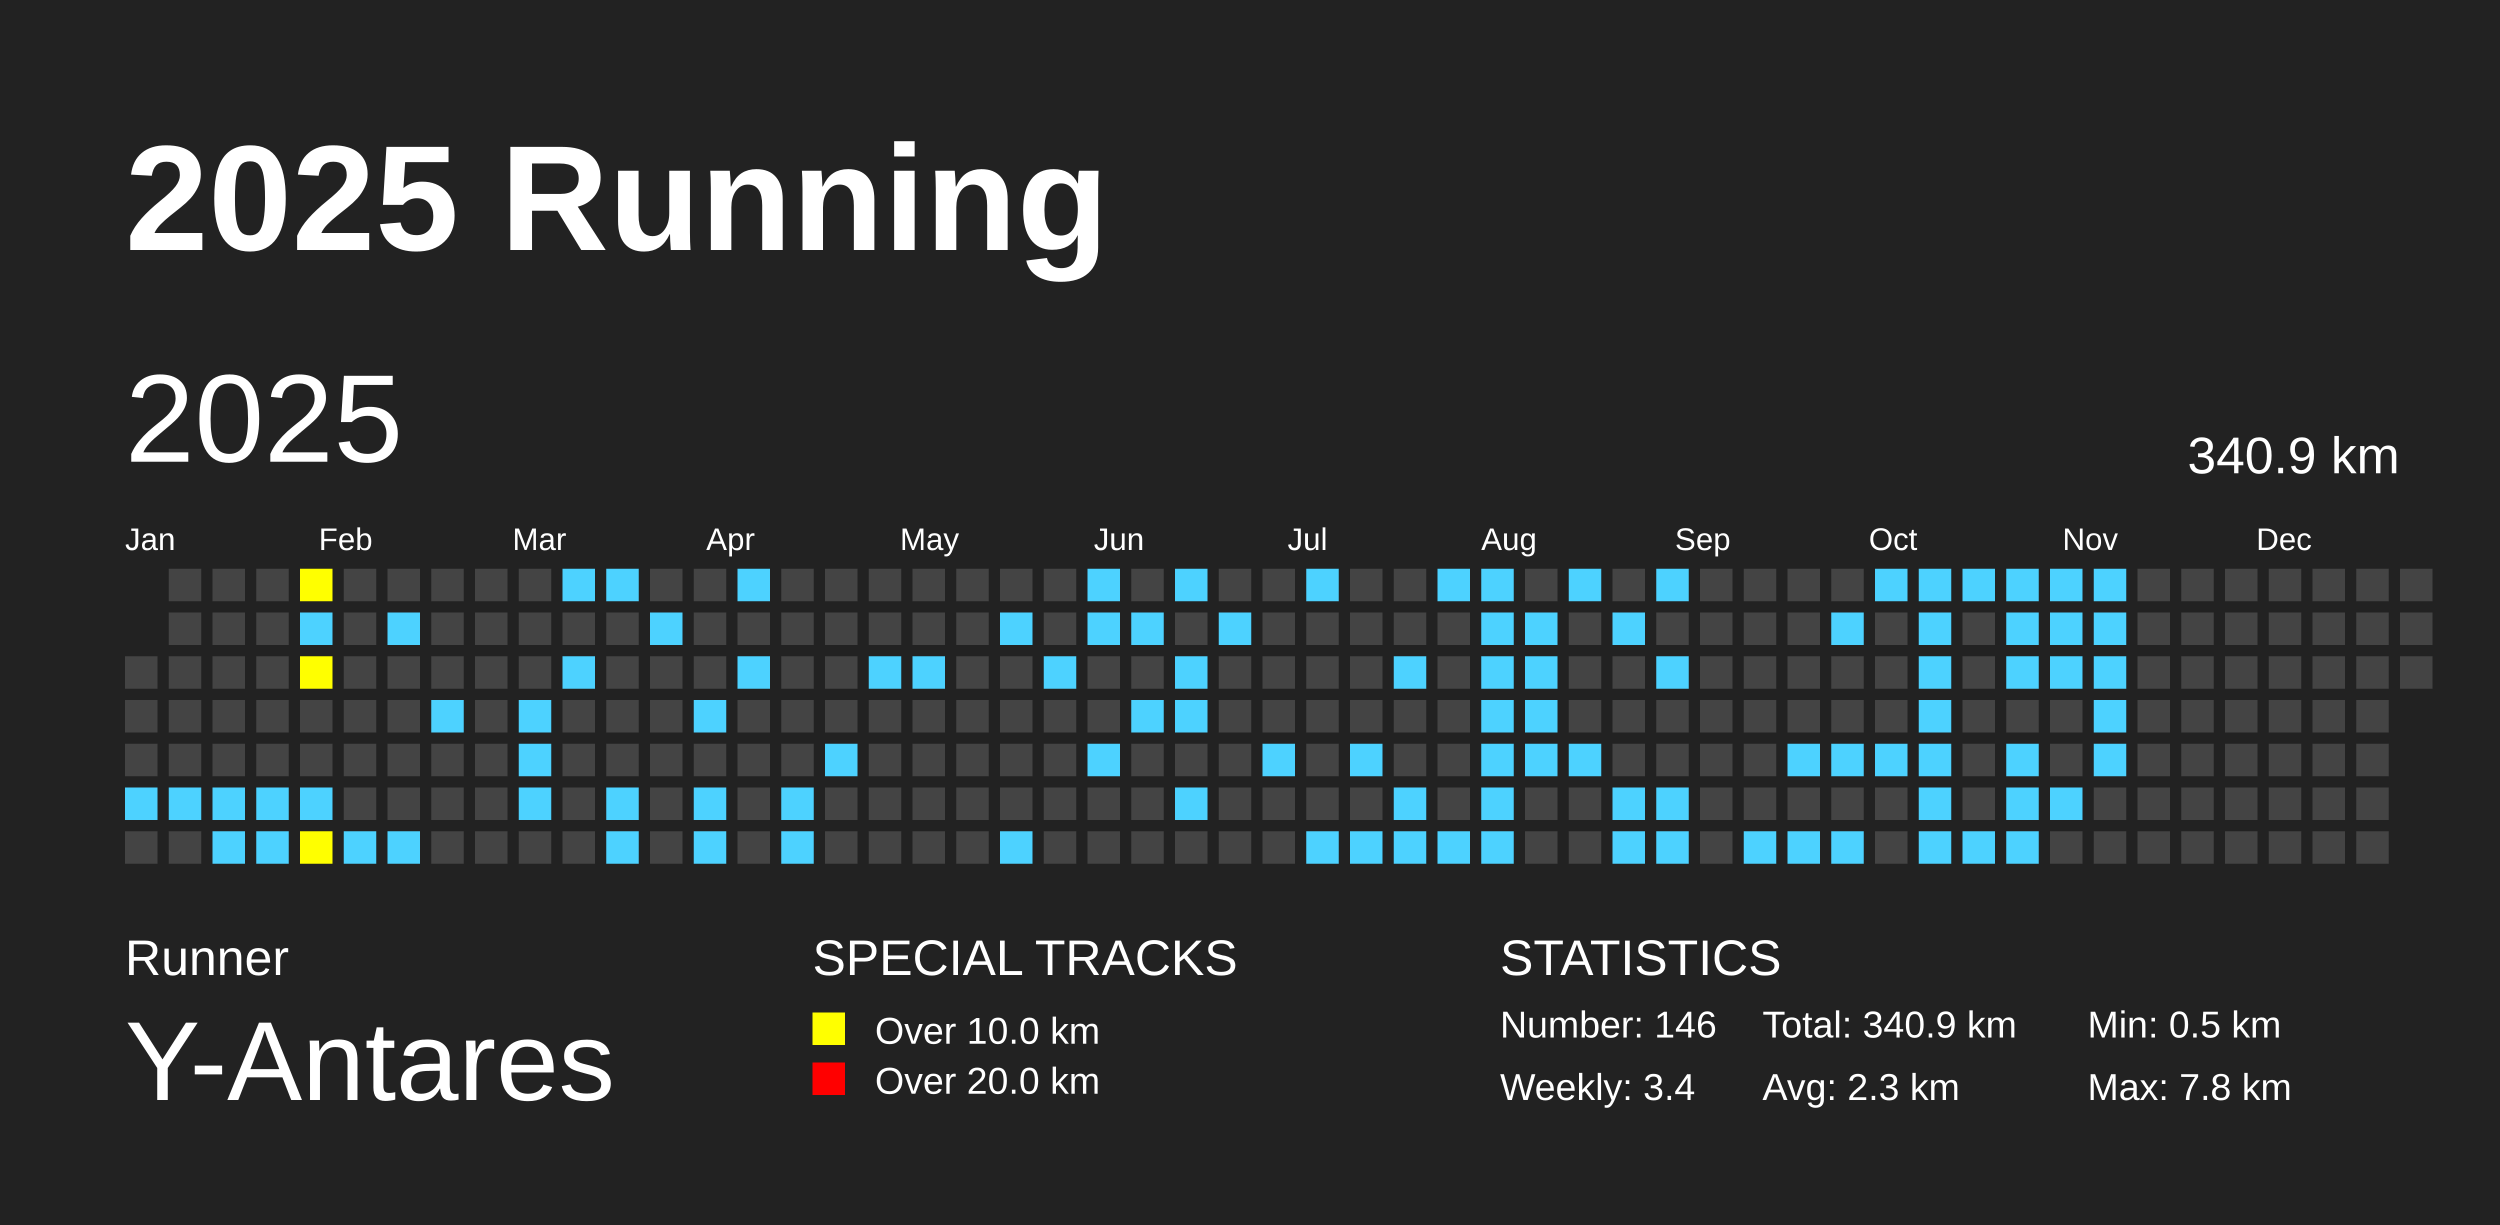
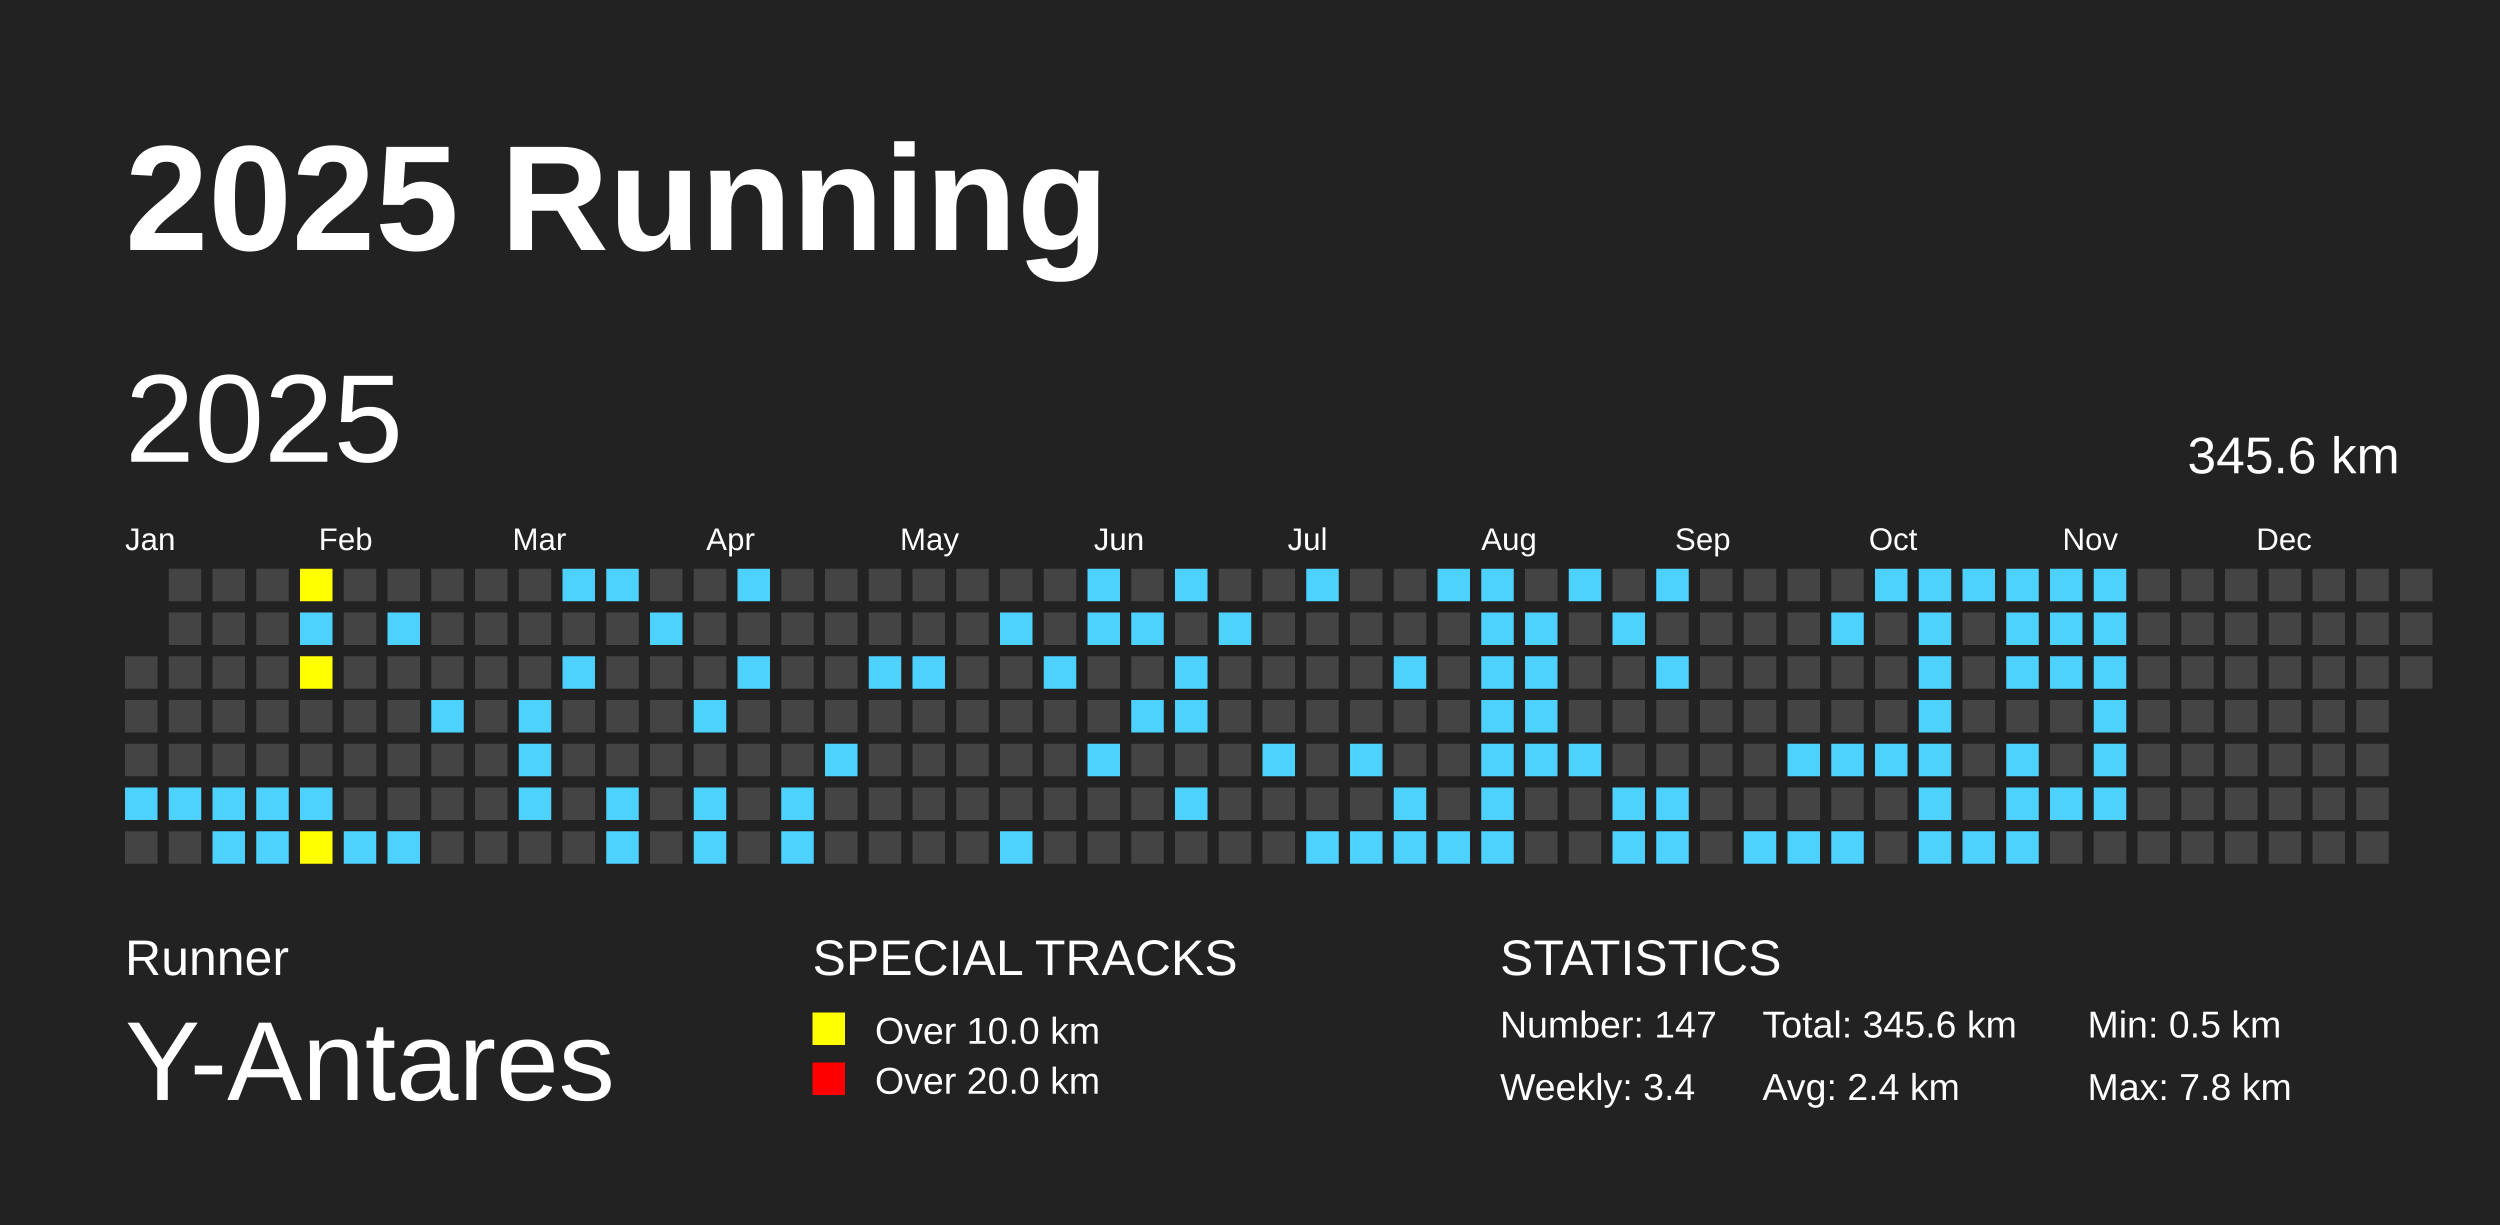
<svg xmlns="http://www.w3.org/2000/svg" baseProfile="full" height="98mm" version="1.1" viewBox="0,0,200,98" width="200mm">
  <defs />
  <rect fill="#222222" height="98" width="200" x="0" y="0" />
  <text fill="#FFFFFF" style="font-size:12px; font-family:Arial; font-weight:bold;" x="10" y="20">2025 Running</text>
  <text fill="#FFFFFF" style="font-size:4px; font-family:Arial" x="10" y="78">Runner</text>
  <text fill="#FFFFFF" style="font-size:9px; font-family:Arial" x="10" y="88">Y-Antares</text>
  <text fill="#FFFFFF" style="font-size:4px; font-family:Arial" x="65" y="78">SPECIAL TRACKS</text>
  <rect fill="yellow" height="2.6" width="2.6" x="65" y="81" />
  <text fill="#FFFFFF" style="font-size:3px; font-family:Arial" x="70" y="83.5">Over 10.0 km</text>
  <rect fill="red" height="2.6" width="2.6" x="65" y="85" />
  <text fill="#FFFFFF" style="font-size:3px; font-family:Arial" x="70" y="87.5">Over 20.0 km</text>
  <text fill="#FFFFFF" style="font-size:4px; font-family:Arial" x="120" y="78">STATISTICS</text>
-   <text fill="#FFFFFF" style="font-size:3px; font-family:Arial" x="120" y="83">Number: 146</text>
+   <text fill="#FFFFFF" style="font-size:3px; font-family:Arial" x="120" y="83">Number: 147</text>
  <text fill="#FFFFFF" style="font-size:3px; font-family:Arial" x="120" y="88">Weekly: 3.4</text>
-   <text fill="#FFFFFF" style="font-size:3px; font-family:Arial" x="141" y="83">Total: 340.9 km</text>
-   <text fill="#FFFFFF" style="font-size:3px; font-family:Arial" x="141" y="88">Avg: 2.3 km</text>
+   <text fill="#FFFFFF" style="font-size:3px; font-family:Arial" x="141" y="83">Total: 345.6 km</text>
+   <text fill="#FFFFFF" style="font-size:3px; font-family:Arial" x="141" y="88">Avg: 2.4 km</text>
  <text fill="#FFFFFF" style="font-size:3px; font-family:Arial" x="167" y="83">Min: 0.5 km</text>
  <text fill="#FFFFFF" style="font-size:3px; font-family:Arial" x="167" y="88">Max: 7.8 km</text>
  <text dominant-baseline="hanging" fill="#FFFFFF" style="font-size:10.0px; font-family:Arial;" x="10" y="30">2025</text>
-   <text dominant-baseline="hanging" fill="#FFFFFF" style="font-size:4.125px; font-family:Arial;" x="175" y="35">340.9 km</text>
+   <text dominant-baseline="hanging" fill="#FFFFFF" style="font-size:4.125px; font-family:Arial;" x="175" y="35">345.6 km</text>
  <text fill="#FFFFFF" style="font-size:2.5px; font-family:Arial" x="10.0" y="44">Jan</text>
  <text fill="#FFFFFF" style="font-size:2.5px; font-family:Arial" x="25.5" y="44">Feb</text>
  <text fill="#FFFFFF" style="font-size:2.5px; font-family:Arial" x="41.0" y="44">Mar</text>
  <text fill="#FFFFFF" style="font-size:2.5px; font-family:Arial" x="56.5" y="44">Apr</text>
  <text fill="#FFFFFF" style="font-size:2.5px; font-family:Arial" x="72.0" y="44">May</text>
  <text fill="#FFFFFF" style="font-size:2.5px; font-family:Arial" x="87.5" y="44">Jun</text>
  <text fill="#FFFFFF" style="font-size:2.5px; font-family:Arial" x="103.0" y="44">Jul</text>
  <text fill="#FFFFFF" style="font-size:2.5px; font-family:Arial" x="118.5" y="44">Aug</text>
  <text fill="#FFFFFF" style="font-size:2.5px; font-family:Arial" x="134.0" y="44">Sep</text>
  <text fill="#FFFFFF" style="font-size:2.5px; font-family:Arial" x="149.5" y="44">Oct</text>
  <text fill="#FFFFFF" style="font-size:2.5px; font-family:Arial" x="165.0" y="44">Nov</text>
  <text fill="#FFFFFF" style="font-size:2.5px; font-family:Arial" x="180.5" y="44">Dec</text>
  <rect fill="#444444" height="2.6" width="2.6" x="10.0" y="52.5" />
  <rect fill="#444444" height="2.6" width="2.6" x="10.0" y="56.0" />
  <rect fill="#444444" height="2.6" width="2.6" x="10.0" y="59.5" />
  <rect fill="#4DD2FF" height="2.6" width="2.6" x="10.0" y="63.0" />
  <rect fill="#444444" height="2.6" width="2.6" x="10.0" y="66.5" />
  <rect fill="#444444" height="2.6" width="2.6" x="13.5" y="45.5" />
  <rect fill="#444444" height="2.6" width="2.6" x="13.5" y="49.0" />
  <rect fill="#444444" height="2.6" width="2.6" x="13.5" y="52.5" />
  <rect fill="#444444" height="2.6" width="2.6" x="13.5" y="56.0" />
  <rect fill="#444444" height="2.6" width="2.6" x="13.5" y="59.5" />
  <rect fill="#4DD2FF" height="2.6" width="2.6" x="13.5" y="63.0" />
  <rect fill="#444444" height="2.6" width="2.6" x="13.5" y="66.5" />
  <rect fill="#444444" height="2.6" width="2.6" x="17.0" y="45.5" />
  <rect fill="#444444" height="2.6" width="2.6" x="17.0" y="49.0" />
  <rect fill="#444444" height="2.6" width="2.6" x="17.0" y="52.5" />
  <rect fill="#444444" height="2.6" width="2.6" x="17.0" y="56.0" />
  <rect fill="#444444" height="2.6" width="2.6" x="17.0" y="59.5" />
  <rect fill="#4DD2FF" height="2.6" width="2.6" x="17.0" y="63.0" />
  <rect fill="#4DD2FF" height="2.6" width="2.6" x="17.0" y="66.5" />
  <rect fill="#444444" height="2.6" width="2.6" x="20.5" y="45.5" />
  <rect fill="#444444" height="2.6" width="2.6" x="20.5" y="49.0" />
  <rect fill="#444444" height="2.6" width="2.6" x="20.5" y="52.5" />
  <rect fill="#444444" height="2.6" width="2.6" x="20.5" y="56.0" />
  <rect fill="#444444" height="2.6" width="2.6" x="20.5" y="59.5" />
  <rect fill="#4DD2FF" height="2.6" width="2.6" x="20.5" y="63.0" />
  <rect fill="#4DD2FF" height="2.6" width="2.6" x="20.5" y="66.5" />
  <rect fill="yellow" height="2.6" width="2.6" x="24.0" y="45.5" />
  <rect fill="#4DD2FF" height="2.6" width="2.6" x="24.0" y="49.0" />
  <rect fill="yellow" height="2.6" width="2.6" x="24.0" y="52.5" />
  <rect fill="#444444" height="2.6" width="2.6" x="24.0" y="56.0" />
  <rect fill="#444444" height="2.6" width="2.6" x="24.0" y="59.5" />
  <rect fill="#4DD2FF" height="2.6" width="2.6" x="24.0" y="63.0" />
  <rect fill="yellow" height="2.6" width="2.6" x="24.0" y="66.5" />
  <rect fill="#444444" height="2.6" width="2.6" x="27.5" y="45.5" />
  <rect fill="#444444" height="2.6" width="2.6" x="27.5" y="49.0" />
  <rect fill="#444444" height="2.6" width="2.6" x="27.5" y="52.5" />
  <rect fill="#444444" height="2.6" width="2.6" x="27.5" y="56.0" />
  <rect fill="#444444" height="2.6" width="2.6" x="27.5" y="59.5" />
  <rect fill="#444444" height="2.6" width="2.6" x="27.5" y="63.0" />
  <rect fill="#4DD2FF" height="2.6" width="2.6" x="27.5" y="66.5" />
  <rect fill="#444444" height="2.6" width="2.6" x="31.0" y="45.5" />
  <rect fill="#4DD2FF" height="2.6" width="2.6" x="31.0" y="49.0" />
  <rect fill="#444444" height="2.6" width="2.6" x="31.0" y="52.5" />
  <rect fill="#444444" height="2.6" width="2.6" x="31.0" y="56.0" />
  <rect fill="#444444" height="2.6" width="2.6" x="31.0" y="59.5" />
  <rect fill="#444444" height="2.6" width="2.6" x="31.0" y="63.0" />
  <rect fill="#4DD2FF" height="2.6" width="2.6" x="31.0" y="66.5" />
  <rect fill="#444444" height="2.6" width="2.6" x="34.5" y="45.5" />
  <rect fill="#444444" height="2.6" width="2.6" x="34.5" y="49.0" />
  <rect fill="#444444" height="2.6" width="2.6" x="34.5" y="52.5" />
  <rect fill="#4DD2FF" height="2.6" width="2.6" x="34.5" y="56.0" />
  <rect fill="#444444" height="2.6" width="2.6" x="34.5" y="59.5" />
  <rect fill="#444444" height="2.6" width="2.6" x="34.5" y="63.0" />
  <rect fill="#444444" height="2.6" width="2.6" x="34.5" y="66.5" />
  <rect fill="#444444" height="2.6" width="2.6" x="38.0" y="45.5" />
  <rect fill="#444444" height="2.6" width="2.6" x="38.0" y="49.0" />
  <rect fill="#444444" height="2.6" width="2.6" x="38.0" y="52.5" />
  <rect fill="#444444" height="2.6" width="2.6" x="38.0" y="56.0" />
  <rect fill="#444444" height="2.6" width="2.6" x="38.0" y="59.5" />
  <rect fill="#444444" height="2.6" width="2.6" x="38.0" y="63.0" />
  <rect fill="#444444" height="2.6" width="2.6" x="38.0" y="66.5" />
  <rect fill="#444444" height="2.6" width="2.6" x="41.5" y="45.5" />
  <rect fill="#444444" height="2.6" width="2.6" x="41.5" y="49.0" />
  <rect fill="#444444" height="2.6" width="2.6" x="41.5" y="52.5" />
  <rect fill="#4DD2FF" height="2.6" width="2.6" x="41.5" y="56.0" />
  <rect fill="#4DD2FF" height="2.6" width="2.6" x="41.5" y="59.5" />
  <rect fill="#4DD2FF" height="2.6" width="2.6" x="41.5" y="63.0" />
  <rect fill="#444444" height="2.6" width="2.6" x="41.5" y="66.5" />
  <rect fill="#4DD2FF" height="2.6" width="2.6" x="45.0" y="45.5" />
  <rect fill="#444444" height="2.6" width="2.6" x="45.0" y="49.0" />
  <rect fill="#4DD2FF" height="2.6" width="2.6" x="45.0" y="52.5" />
  <rect fill="#444444" height="2.6" width="2.6" x="45.0" y="56.0" />
  <rect fill="#444444" height="2.6" width="2.6" x="45.0" y="59.5" />
  <rect fill="#444444" height="2.6" width="2.6" x="45.0" y="63.0" />
  <rect fill="#444444" height="2.6" width="2.6" x="45.0" y="66.5" />
  <rect fill="#4DD2FF" height="2.6" width="2.6" x="48.5" y="45.5" />
  <rect fill="#444444" height="2.6" width="2.6" x="48.5" y="49.0" />
  <rect fill="#444444" height="2.6" width="2.6" x="48.5" y="52.5" />
  <rect fill="#444444" height="2.6" width="2.6" x="48.5" y="56.0" />
  <rect fill="#444444" height="2.6" width="2.6" x="48.5" y="59.5" />
  <rect fill="#4DD2FF" height="2.6" width="2.6" x="48.5" y="63.0" />
  <rect fill="#4DD2FF" height="2.6" width="2.6" x="48.5" y="66.5" />
  <rect fill="#444444" height="2.6" width="2.6" x="52.0" y="45.5" />
  <rect fill="#4DD2FF" height="2.6" width="2.6" x="52.0" y="49.0" />
  <rect fill="#444444" height="2.6" width="2.6" x="52.0" y="52.5" />
  <rect fill="#444444" height="2.6" width="2.6" x="52.0" y="56.0" />
  <rect fill="#444444" height="2.6" width="2.6" x="52.0" y="59.5" />
  <rect fill="#444444" height="2.6" width="2.6" x="52.0" y="63.0" />
  <rect fill="#444444" height="2.6" width="2.6" x="52.0" y="66.5" />
  <rect fill="#444444" height="2.6" width="2.6" x="55.5" y="45.5" />
  <rect fill="#444444" height="2.6" width="2.6" x="55.5" y="49.0" />
  <rect fill="#444444" height="2.6" width="2.6" x="55.5" y="52.5" />
  <rect fill="#4DD2FF" height="2.6" width="2.6" x="55.5" y="56.0" />
  <rect fill="#444444" height="2.6" width="2.6" x="55.5" y="59.5" />
  <rect fill="#4DD2FF" height="2.6" width="2.6" x="55.5" y="63.0" />
  <rect fill="#4DD2FF" height="2.6" width="2.6" x="55.5" y="66.5" />
  <rect fill="#4DD2FF" height="2.6" width="2.6" x="59.0" y="45.5" />
  <rect fill="#444444" height="2.6" width="2.6" x="59.0" y="49.0" />
  <rect fill="#4DD2FF" height="2.6" width="2.6" x="59.0" y="52.5" />
  <rect fill="#444444" height="2.6" width="2.6" x="59.0" y="56.0" />
  <rect fill="#444444" height="2.6" width="2.6" x="59.0" y="59.5" />
  <rect fill="#444444" height="2.6" width="2.6" x="59.0" y="63.0" />
  <rect fill="#444444" height="2.6" width="2.6" x="59.0" y="66.5" />
  <rect fill="#444444" height="2.6" width="2.6" x="62.5" y="45.5" />
  <rect fill="#444444" height="2.6" width="2.6" x="62.5" y="49.0" />
  <rect fill="#444444" height="2.6" width="2.6" x="62.5" y="52.5" />
  <rect fill="#444444" height="2.6" width="2.6" x="62.5" y="56.0" />
  <rect fill="#444444" height="2.6" width="2.6" x="62.5" y="59.5" />
  <rect fill="#4DD2FF" height="2.6" width="2.6" x="62.5" y="63.0" />
  <rect fill="#4DD2FF" height="2.6" width="2.6" x="62.5" y="66.5" />
  <rect fill="#444444" height="2.6" width="2.6" x="66.0" y="45.5" />
  <rect fill="#444444" height="2.6" width="2.6" x="66.0" y="49.0" />
  <rect fill="#444444" height="2.6" width="2.6" x="66.0" y="52.5" />
  <rect fill="#444444" height="2.6" width="2.6" x="66.0" y="56.0" />
  <rect fill="#4DD2FF" height="2.6" width="2.6" x="66.0" y="59.5" />
  <rect fill="#444444" height="2.6" width="2.6" x="66.0" y="63.0" />
  <rect fill="#444444" height="2.6" width="2.6" x="66.0" y="66.5" />
  <rect fill="#444444" height="2.6" width="2.6" x="69.5" y="45.5" />
  <rect fill="#444444" height="2.6" width="2.6" x="69.5" y="49.0" />
  <rect fill="#4DD2FF" height="2.6" width="2.6" x="69.5" y="52.5" />
  <rect fill="#444444" height="2.6" width="2.6" x="69.5" y="56.0" />
  <rect fill="#444444" height="2.6" width="2.6" x="69.5" y="59.5" />
  <rect fill="#444444" height="2.6" width="2.6" x="69.5" y="63.0" />
  <rect fill="#444444" height="2.6" width="2.6" x="69.5" y="66.5" />
  <rect fill="#444444" height="2.6" width="2.6" x="73.0" y="45.5" />
  <rect fill="#444444" height="2.6" width="2.6" x="73.0" y="49.0" />
  <rect fill="#4DD2FF" height="2.6" width="2.6" x="73.0" y="52.5" />
  <rect fill="#444444" height="2.6" width="2.6" x="73.0" y="56.0" />
  <rect fill="#444444" height="2.6" width="2.6" x="73.0" y="59.5" />
  <rect fill="#444444" height="2.6" width="2.6" x="73.0" y="63.0" />
  <rect fill="#444444" height="2.6" width="2.6" x="73.0" y="66.5" />
  <rect fill="#444444" height="2.6" width="2.6" x="76.5" y="45.5" />
  <rect fill="#444444" height="2.6" width="2.6" x="76.5" y="49.0" />
  <rect fill="#444444" height="2.6" width="2.6" x="76.5" y="52.5" />
  <rect fill="#444444" height="2.6" width="2.6" x="76.5" y="56.0" />
  <rect fill="#444444" height="2.6" width="2.6" x="76.5" y="59.5" />
  <rect fill="#444444" height="2.6" width="2.6" x="76.5" y="63.0" />
  <rect fill="#444444" height="2.6" width="2.6" x="76.5" y="66.5" />
  <rect fill="#444444" height="2.6" width="2.6" x="80.0" y="45.5" />
  <rect fill="#4DD2FF" height="2.6" width="2.6" x="80.0" y="49.0" />
  <rect fill="#444444" height="2.6" width="2.6" x="80.0" y="52.5" />
  <rect fill="#444444" height="2.6" width="2.6" x="80.0" y="56.0" />
  <rect fill="#444444" height="2.6" width="2.6" x="80.0" y="59.5" />
  <rect fill="#444444" height="2.6" width="2.6" x="80.0" y="63.0" />
  <rect fill="#4DD2FF" height="2.6" width="2.6" x="80.0" y="66.5" />
  <rect fill="#444444" height="2.6" width="2.6" x="83.5" y="45.5" />
  <rect fill="#444444" height="2.6" width="2.6" x="83.5" y="49.0" />
  <rect fill="#4DD2FF" height="2.6" width="2.6" x="83.5" y="52.5" />
  <rect fill="#444444" height="2.6" width="2.6" x="83.5" y="56.0" />
  <rect fill="#444444" height="2.6" width="2.6" x="83.5" y="59.5" />
  <rect fill="#444444" height="2.6" width="2.6" x="83.5" y="63.0" />
  <rect fill="#444444" height="2.6" width="2.6" x="83.5" y="66.5" />
  <rect fill="#4DD2FF" height="2.6" width="2.6" x="87.0" y="45.5" />
  <rect fill="#4DD2FF" height="2.6" width="2.6" x="87.0" y="49.0" />
  <rect fill="#444444" height="2.6" width="2.6" x="87.0" y="52.5" />
  <rect fill="#444444" height="2.6" width="2.6" x="87.0" y="56.0" />
  <rect fill="#4DD2FF" height="2.6" width="2.6" x="87.0" y="59.5" />
  <rect fill="#444444" height="2.6" width="2.6" x="87.0" y="63.0" />
  <rect fill="#444444" height="2.6" width="2.6" x="87.0" y="66.5" />
  <rect fill="#444444" height="2.6" width="2.6" x="90.5" y="45.5" />
  <rect fill="#4DD2FF" height="2.6" width="2.6" x="90.5" y="49.0" />
  <rect fill="#444444" height="2.6" width="2.6" x="90.5" y="52.5" />
  <rect fill="#4DD2FF" height="2.6" width="2.6" x="90.5" y="56.0" />
  <rect fill="#444444" height="2.6" width="2.6" x="90.5" y="59.5" />
  <rect fill="#444444" height="2.6" width="2.6" x="90.5" y="63.0" />
  <rect fill="#444444" height="2.6" width="2.6" x="90.5" y="66.5" />
  <rect fill="#4DD2FF" height="2.6" width="2.6" x="94.0" y="45.5" />
  <rect fill="#444444" height="2.6" width="2.6" x="94.0" y="49.0" />
  <rect fill="#4DD2FF" height="2.6" width="2.6" x="94.0" y="52.5" />
  <rect fill="#4DD2FF" height="2.6" width="2.6" x="94.0" y="56.0" />
  <rect fill="#444444" height="2.6" width="2.6" x="94.0" y="59.5" />
  <rect fill="#4DD2FF" height="2.6" width="2.6" x="94.0" y="63.0" />
  <rect fill="#444444" height="2.6" width="2.6" x="94.0" y="66.5" />
  <rect fill="#444444" height="2.6" width="2.6" x="97.5" y="45.5" />
  <rect fill="#4DD2FF" height="2.6" width="2.6" x="97.5" y="49.0" />
  <rect fill="#444444" height="2.6" width="2.6" x="97.5" y="52.5" />
  <rect fill="#444444" height="2.6" width="2.6" x="97.5" y="56.0" />
  <rect fill="#444444" height="2.6" width="2.6" x="97.5" y="59.5" />
  <rect fill="#444444" height="2.6" width="2.6" x="97.5" y="63.0" />
  <rect fill="#444444" height="2.6" width="2.6" x="97.5" y="66.5" />
  <rect fill="#444444" height="2.6" width="2.6" x="101.0" y="45.5" />
  <rect fill="#444444" height="2.6" width="2.6" x="101.0" y="49.0" />
  <rect fill="#444444" height="2.6" width="2.6" x="101.0" y="52.5" />
  <rect fill="#444444" height="2.6" width="2.6" x="101.0" y="56.0" />
  <rect fill="#4DD2FF" height="2.6" width="2.6" x="101.0" y="59.5" />
  <rect fill="#444444" height="2.6" width="2.6" x="101.0" y="63.0" />
  <rect fill="#444444" height="2.6" width="2.6" x="101.0" y="66.5" />
  <rect fill="#4DD2FF" height="2.6" width="2.6" x="104.5" y="45.5" />
  <rect fill="#444444" height="2.6" width="2.6" x="104.5" y="49.0" />
  <rect fill="#444444" height="2.6" width="2.6" x="104.5" y="52.5" />
  <rect fill="#444444" height="2.6" width="2.6" x="104.5" y="56.0" />
  <rect fill="#444444" height="2.6" width="2.6" x="104.5" y="59.5" />
  <rect fill="#444444" height="2.6" width="2.6" x="104.5" y="63.0" />
  <rect fill="#4DD2FF" height="2.6" width="2.6" x="104.5" y="66.5" />
  <rect fill="#444444" height="2.6" width="2.6" x="108.0" y="45.5" />
  <rect fill="#444444" height="2.6" width="2.6" x="108.0" y="49.0" />
  <rect fill="#444444" height="2.6" width="2.6" x="108.0" y="52.5" />
  <rect fill="#444444" height="2.6" width="2.6" x="108.0" y="56.0" />
  <rect fill="#4DD2FF" height="2.6" width="2.6" x="108.0" y="59.5" />
  <rect fill="#444444" height="2.6" width="2.6" x="108.0" y="63.0" />
  <rect fill="#4DD2FF" height="2.6" width="2.6" x="108.0" y="66.5" />
  <rect fill="#444444" height="2.6" width="2.6" x="111.5" y="45.5" />
  <rect fill="#444444" height="2.6" width="2.6" x="111.5" y="49.0" />
  <rect fill="#4DD2FF" height="2.6" width="2.6" x="111.5" y="52.5" />
  <rect fill="#444444" height="2.6" width="2.6" x="111.5" y="56.0" />
  <rect fill="#444444" height="2.6" width="2.6" x="111.5" y="59.5" />
  <rect fill="#4DD2FF" height="2.6" width="2.6" x="111.5" y="63.0" />
  <rect fill="#4DD2FF" height="2.6" width="2.6" x="111.5" y="66.5" />
  <rect fill="#4DD2FF" height="2.6" width="2.6" x="115.0" y="45.5" />
  <rect fill="#444444" height="2.6" width="2.6" x="115.0" y="49.0" />
  <rect fill="#444444" height="2.6" width="2.6" x="115.0" y="52.5" />
  <rect fill="#444444" height="2.6" width="2.6" x="115.0" y="56.0" />
  <rect fill="#444444" height="2.6" width="2.6" x="115.0" y="59.5" />
  <rect fill="#444444" height="2.6" width="2.6" x="115.0" y="63.0" />
  <rect fill="#4DD2FF" height="2.6" width="2.6" x="115.0" y="66.5" />
  <rect fill="#4DD2FF" height="2.6" width="2.6" x="118.5" y="45.5" />
  <rect fill="#4DD2FF" height="2.6" width="2.6" x="118.5" y="49.0" />
  <rect fill="#4DD2FF" height="2.6" width="2.6" x="118.5" y="52.5" />
  <rect fill="#4DD2FF" height="2.6" width="2.6" x="118.5" y="56.0" />
  <rect fill="#4DD2FF" height="2.6" width="2.6" x="118.5" y="59.5" />
  <rect fill="#4DD2FF" height="2.6" width="2.6" x="118.5" y="63.0" />
  <rect fill="#4DD2FF" height="2.6" width="2.6" x="118.5" y="66.5" />
  <rect fill="#444444" height="2.6" width="2.6" x="122.0" y="45.5" />
  <rect fill="#4DD2FF" height="2.6" width="2.6" x="122.0" y="49.0" />
  <rect fill="#4DD2FF" height="2.6" width="2.6" x="122.0" y="52.5" />
  <rect fill="#4DD2FF" height="2.6" width="2.6" x="122.0" y="56.0" />
  <rect fill="#4DD2FF" height="2.6" width="2.6" x="122.0" y="59.5" />
  <rect fill="#444444" height="2.6" width="2.6" x="122.0" y="63.0" />
  <rect fill="#444444" height="2.6" width="2.6" x="122.0" y="66.5" />
  <rect fill="#4DD2FF" height="2.6" width="2.6" x="125.5" y="45.5" />
  <rect fill="#444444" height="2.6" width="2.6" x="125.5" y="49.0" />
  <rect fill="#444444" height="2.6" width="2.6" x="125.5" y="52.5" />
  <rect fill="#444444" height="2.6" width="2.6" x="125.5" y="56.0" />
  <rect fill="#4DD2FF" height="2.6" width="2.6" x="125.5" y="59.5" />
  <rect fill="#444444" height="2.6" width="2.6" x="125.5" y="63.0" />
  <rect fill="#444444" height="2.6" width="2.6" x="125.5" y="66.5" />
  <rect fill="#444444" height="2.6" width="2.6" x="129.0" y="45.5" />
  <rect fill="#4DD2FF" height="2.6" width="2.6" x="129.0" y="49.0" />
  <rect fill="#444444" height="2.6" width="2.6" x="129.0" y="52.5" />
  <rect fill="#444444" height="2.6" width="2.6" x="129.0" y="56.0" />
  <rect fill="#444444" height="2.6" width="2.6" x="129.0" y="59.5" />
  <rect fill="#4DD2FF" height="2.6" width="2.6" x="129.0" y="63.0" />
  <rect fill="#4DD2FF" height="2.6" width="2.6" x="129.0" y="66.5" />
  <rect fill="#4DD2FF" height="2.6" width="2.6" x="132.5" y="45.5" />
  <rect fill="#444444" height="2.6" width="2.6" x="132.5" y="49.0" />
  <rect fill="#4DD2FF" height="2.6" width="2.6" x="132.5" y="52.5" />
  <rect fill="#444444" height="2.6" width="2.6" x="132.5" y="56.0" />
  <rect fill="#444444" height="2.6" width="2.6" x="132.5" y="59.5" />
  <rect fill="#4DD2FF" height="2.6" width="2.6" x="132.5" y="63.0" />
  <rect fill="#4DD2FF" height="2.6" width="2.6" x="132.5" y="66.5" />
  <rect fill="#444444" height="2.6" width="2.6" x="136.0" y="45.5" />
  <rect fill="#444444" height="2.6" width="2.6" x="136.0" y="49.0" />
  <rect fill="#444444" height="2.6" width="2.6" x="136.0" y="52.5" />
  <rect fill="#444444" height="2.6" width="2.6" x="136.0" y="56.0" />
  <rect fill="#444444" height="2.6" width="2.6" x="136.0" y="59.5" />
  <rect fill="#444444" height="2.6" width="2.6" x="136.0" y="63.0" />
  <rect fill="#444444" height="2.6" width="2.6" x="136.0" y="66.5" />
  <rect fill="#444444" height="2.6" width="2.6" x="139.5" y="45.5" />
  <rect fill="#444444" height="2.6" width="2.6" x="139.5" y="49.0" />
  <rect fill="#444444" height="2.6" width="2.6" x="139.5" y="52.5" />
  <rect fill="#444444" height="2.6" width="2.6" x="139.5" y="56.0" />
  <rect fill="#444444" height="2.6" width="2.6" x="139.5" y="59.5" />
  <rect fill="#444444" height="2.6" width="2.6" x="139.5" y="63.0" />
  <rect fill="#4DD2FF" height="2.6" width="2.6" x="139.5" y="66.5" />
  <rect fill="#444444" height="2.6" width="2.6" x="143.0" y="45.5" />
  <rect fill="#444444" height="2.6" width="2.6" x="143.0" y="49.0" />
  <rect fill="#444444" height="2.6" width="2.6" x="143.0" y="52.5" />
  <rect fill="#444444" height="2.6" width="2.6" x="143.0" y="56.0" />
  <rect fill="#4DD2FF" height="2.6" width="2.6" x="143.0" y="59.5" />
  <rect fill="#444444" height="2.6" width="2.6" x="143.0" y="63.0" />
  <rect fill="#4DD2FF" height="2.6" width="2.6" x="143.0" y="66.5" />
  <rect fill="#444444" height="2.6" width="2.6" x="146.5" y="45.5" />
  <rect fill="#4DD2FF" height="2.6" width="2.6" x="146.5" y="49.0" />
  <rect fill="#444444" height="2.6" width="2.6" x="146.5" y="52.5" />
  <rect fill="#444444" height="2.6" width="2.6" x="146.5" y="56.0" />
  <rect fill="#4DD2FF" height="2.6" width="2.6" x="146.5" y="59.5" />
  <rect fill="#444444" height="2.6" width="2.6" x="146.5" y="63.0" />
  <rect fill="#4DD2FF" height="2.6" width="2.6" x="146.5" y="66.5" />
  <rect fill="#4DD2FF" height="2.6" width="2.6" x="150.0" y="45.5" />
  <rect fill="#444444" height="2.6" width="2.6" x="150.0" y="49.0" />
  <rect fill="#444444" height="2.6" width="2.6" x="150.0" y="52.5" />
  <rect fill="#444444" height="2.6" width="2.6" x="150.0" y="56.0" />
  <rect fill="#4DD2FF" height="2.6" width="2.6" x="150.0" y="59.5" />
  <rect fill="#444444" height="2.6" width="2.6" x="150.0" y="63.0" />
  <rect fill="#444444" height="2.6" width="2.6" x="150.0" y="66.5" />
  <rect fill="#4DD2FF" height="2.6" width="2.6" x="153.5" y="45.5" />
  <rect fill="#4DD2FF" height="2.6" width="2.6" x="153.5" y="49.0" />
  <rect fill="#4DD2FF" height="2.6" width="2.6" x="153.5" y="52.5" />
  <rect fill="#4DD2FF" height="2.6" width="2.6" x="153.5" y="56.0" />
  <rect fill="#4DD2FF" height="2.6" width="2.6" x="153.5" y="59.5" />
  <rect fill="#4DD2FF" height="2.6" width="2.6" x="153.5" y="63.0" />
  <rect fill="#4DD2FF" height="2.6" width="2.6" x="153.5" y="66.5" />
  <rect fill="#4DD2FF" height="2.6" width="2.6" x="157.0" y="45.5" />
  <rect fill="#444444" height="2.6" width="2.6" x="157.0" y="49.0" />
  <rect fill="#444444" height="2.6" width="2.6" x="157.0" y="52.5" />
  <rect fill="#444444" height="2.6" width="2.6" x="157.0" y="56.0" />
  <rect fill="#444444" height="2.6" width="2.6" x="157.0" y="59.5" />
  <rect fill="#444444" height="2.6" width="2.6" x="157.0" y="63.0" />
  <rect fill="#4DD2FF" height="2.6" width="2.6" x="157.0" y="66.5" />
  <rect fill="#4DD2FF" height="2.6" width="2.6" x="160.5" y="45.5" />
  <rect fill="#4DD2FF" height="2.6" width="2.6" x="160.5" y="49.0" />
  <rect fill="#4DD2FF" height="2.6" width="2.6" x="160.5" y="52.5" />
  <rect fill="#444444" height="2.6" width="2.6" x="160.5" y="56.0" />
  <rect fill="#4DD2FF" height="2.6" width="2.6" x="160.5" y="59.5" />
  <rect fill="#4DD2FF" height="2.6" width="2.6" x="160.5" y="63.0" />
  <rect fill="#4DD2FF" height="2.6" width="2.6" x="160.5" y="66.5" />
  <rect fill="#4DD2FF" height="2.6" width="2.6" x="164.0" y="45.5" />
  <rect fill="#4DD2FF" height="2.6" width="2.6" x="164.0" y="49.0" />
  <rect fill="#4DD2FF" height="2.6" width="2.6" x="164.0" y="52.5" />
  <rect fill="#444444" height="2.6" width="2.6" x="164.0" y="56.0" />
  <rect fill="#444444" height="2.6" width="2.6" x="164.0" y="59.5" />
  <rect fill="#4DD2FF" height="2.6" width="2.6" x="164.0" y="63.0" />
  <rect fill="#444444" height="2.6" width="2.6" x="164.0" y="66.5" />
  <rect fill="#4DD2FF" height="2.6" width="2.6" x="167.5" y="45.5" />
  <rect fill="#4DD2FF" height="2.6" width="2.6" x="167.5" y="49.0" />
  <rect fill="#4DD2FF" height="2.6" width="2.6" x="167.5" y="52.5" />
  <rect fill="#4DD2FF" height="2.6" width="2.6" x="167.5" y="56.0" />
  <rect fill="#4DD2FF" height="2.6" width="2.6" x="167.5" y="59.5" />
-   <rect fill="#444444" height="2.6" width="2.6" x="167.5" y="63.0" />
+   <rect fill="#4DD2FF" height="2.6" width="2.6" x="167.5" y="63.0" />
  <rect fill="#444444" height="2.6" width="2.6" x="167.5" y="66.5" />
  <rect fill="#444444" height="2.6" width="2.6" x="171.0" y="45.5" />
  <rect fill="#444444" height="2.6" width="2.6" x="171.0" y="49.0" />
  <rect fill="#444444" height="2.6" width="2.6" x="171.0" y="52.5" />
  <rect fill="#444444" height="2.6" width="2.6" x="171.0" y="56.0" />
  <rect fill="#444444" height="2.6" width="2.6" x="171.0" y="59.5" />
  <rect fill="#444444" height="2.6" width="2.6" x="171.0" y="63.0" />
  <rect fill="#444444" height="2.6" width="2.6" x="171.0" y="66.5" />
  <rect fill="#444444" height="2.6" width="2.6" x="174.5" y="45.5" />
  <rect fill="#444444" height="2.6" width="2.6" x="174.5" y="49.0" />
  <rect fill="#444444" height="2.6" width="2.6" x="174.5" y="52.5" />
  <rect fill="#444444" height="2.6" width="2.6" x="174.5" y="56.0" />
  <rect fill="#444444" height="2.6" width="2.6" x="174.5" y="59.5" />
  <rect fill="#444444" height="2.6" width="2.6" x="174.5" y="63.0" />
  <rect fill="#444444" height="2.6" width="2.6" x="174.5" y="66.5" />
  <rect fill="#444444" height="2.6" width="2.6" x="178.0" y="45.5" />
  <rect fill="#444444" height="2.6" width="2.6" x="178.0" y="49.0" />
  <rect fill="#444444" height="2.6" width="2.6" x="178.0" y="52.5" />
  <rect fill="#444444" height="2.6" width="2.6" x="178.0" y="56.0" />
  <rect fill="#444444" height="2.6" width="2.6" x="178.0" y="59.5" />
  <rect fill="#444444" height="2.6" width="2.6" x="178.0" y="63.0" />
  <rect fill="#444444" height="2.6" width="2.6" x="178.0" y="66.5" />
  <rect fill="#444444" height="2.6" width="2.6" x="181.5" y="45.5" />
  <rect fill="#444444" height="2.6" width="2.6" x="181.5" y="49.0" />
  <rect fill="#444444" height="2.6" width="2.6" x="181.5" y="52.5" />
  <rect fill="#444444" height="2.6" width="2.6" x="181.5" y="56.0" />
  <rect fill="#444444" height="2.6" width="2.6" x="181.5" y="59.5" />
  <rect fill="#444444" height="2.6" width="2.6" x="181.5" y="63.0" />
  <rect fill="#444444" height="2.6" width="2.6" x="181.5" y="66.5" />
  <rect fill="#444444" height="2.6" width="2.6" x="185.0" y="45.5" />
  <rect fill="#444444" height="2.6" width="2.6" x="185.0" y="49.0" />
  <rect fill="#444444" height="2.6" width="2.6" x="185.0" y="52.5" />
  <rect fill="#444444" height="2.6" width="2.6" x="185.0" y="56.0" />
  <rect fill="#444444" height="2.6" width="2.6" x="185.0" y="59.5" />
  <rect fill="#444444" height="2.6" width="2.6" x="185.0" y="63.0" />
  <rect fill="#444444" height="2.6" width="2.6" x="185.0" y="66.5" />
  <rect fill="#444444" height="2.6" width="2.6" x="188.5" y="45.5" />
  <rect fill="#444444" height="2.6" width="2.6" x="188.5" y="49.0" />
  <rect fill="#444444" height="2.6" width="2.6" x="188.5" y="52.5" />
  <rect fill="#444444" height="2.6" width="2.6" x="188.5" y="56.0" />
  <rect fill="#444444" height="2.6" width="2.6" x="188.5" y="59.5" />
  <rect fill="#444444" height="2.6" width="2.6" x="188.5" y="63.0" />
  <rect fill="#444444" height="2.6" width="2.6" x="188.5" y="66.5" />
  <rect fill="#444444" height="2.6" width="2.6" x="192.0" y="45.5" />
  <rect fill="#444444" height="2.6" width="2.6" x="192.0" y="49.0" />
  <rect fill="#444444" height="2.6" width="2.6" x="192.0" y="52.5" />
</svg>
